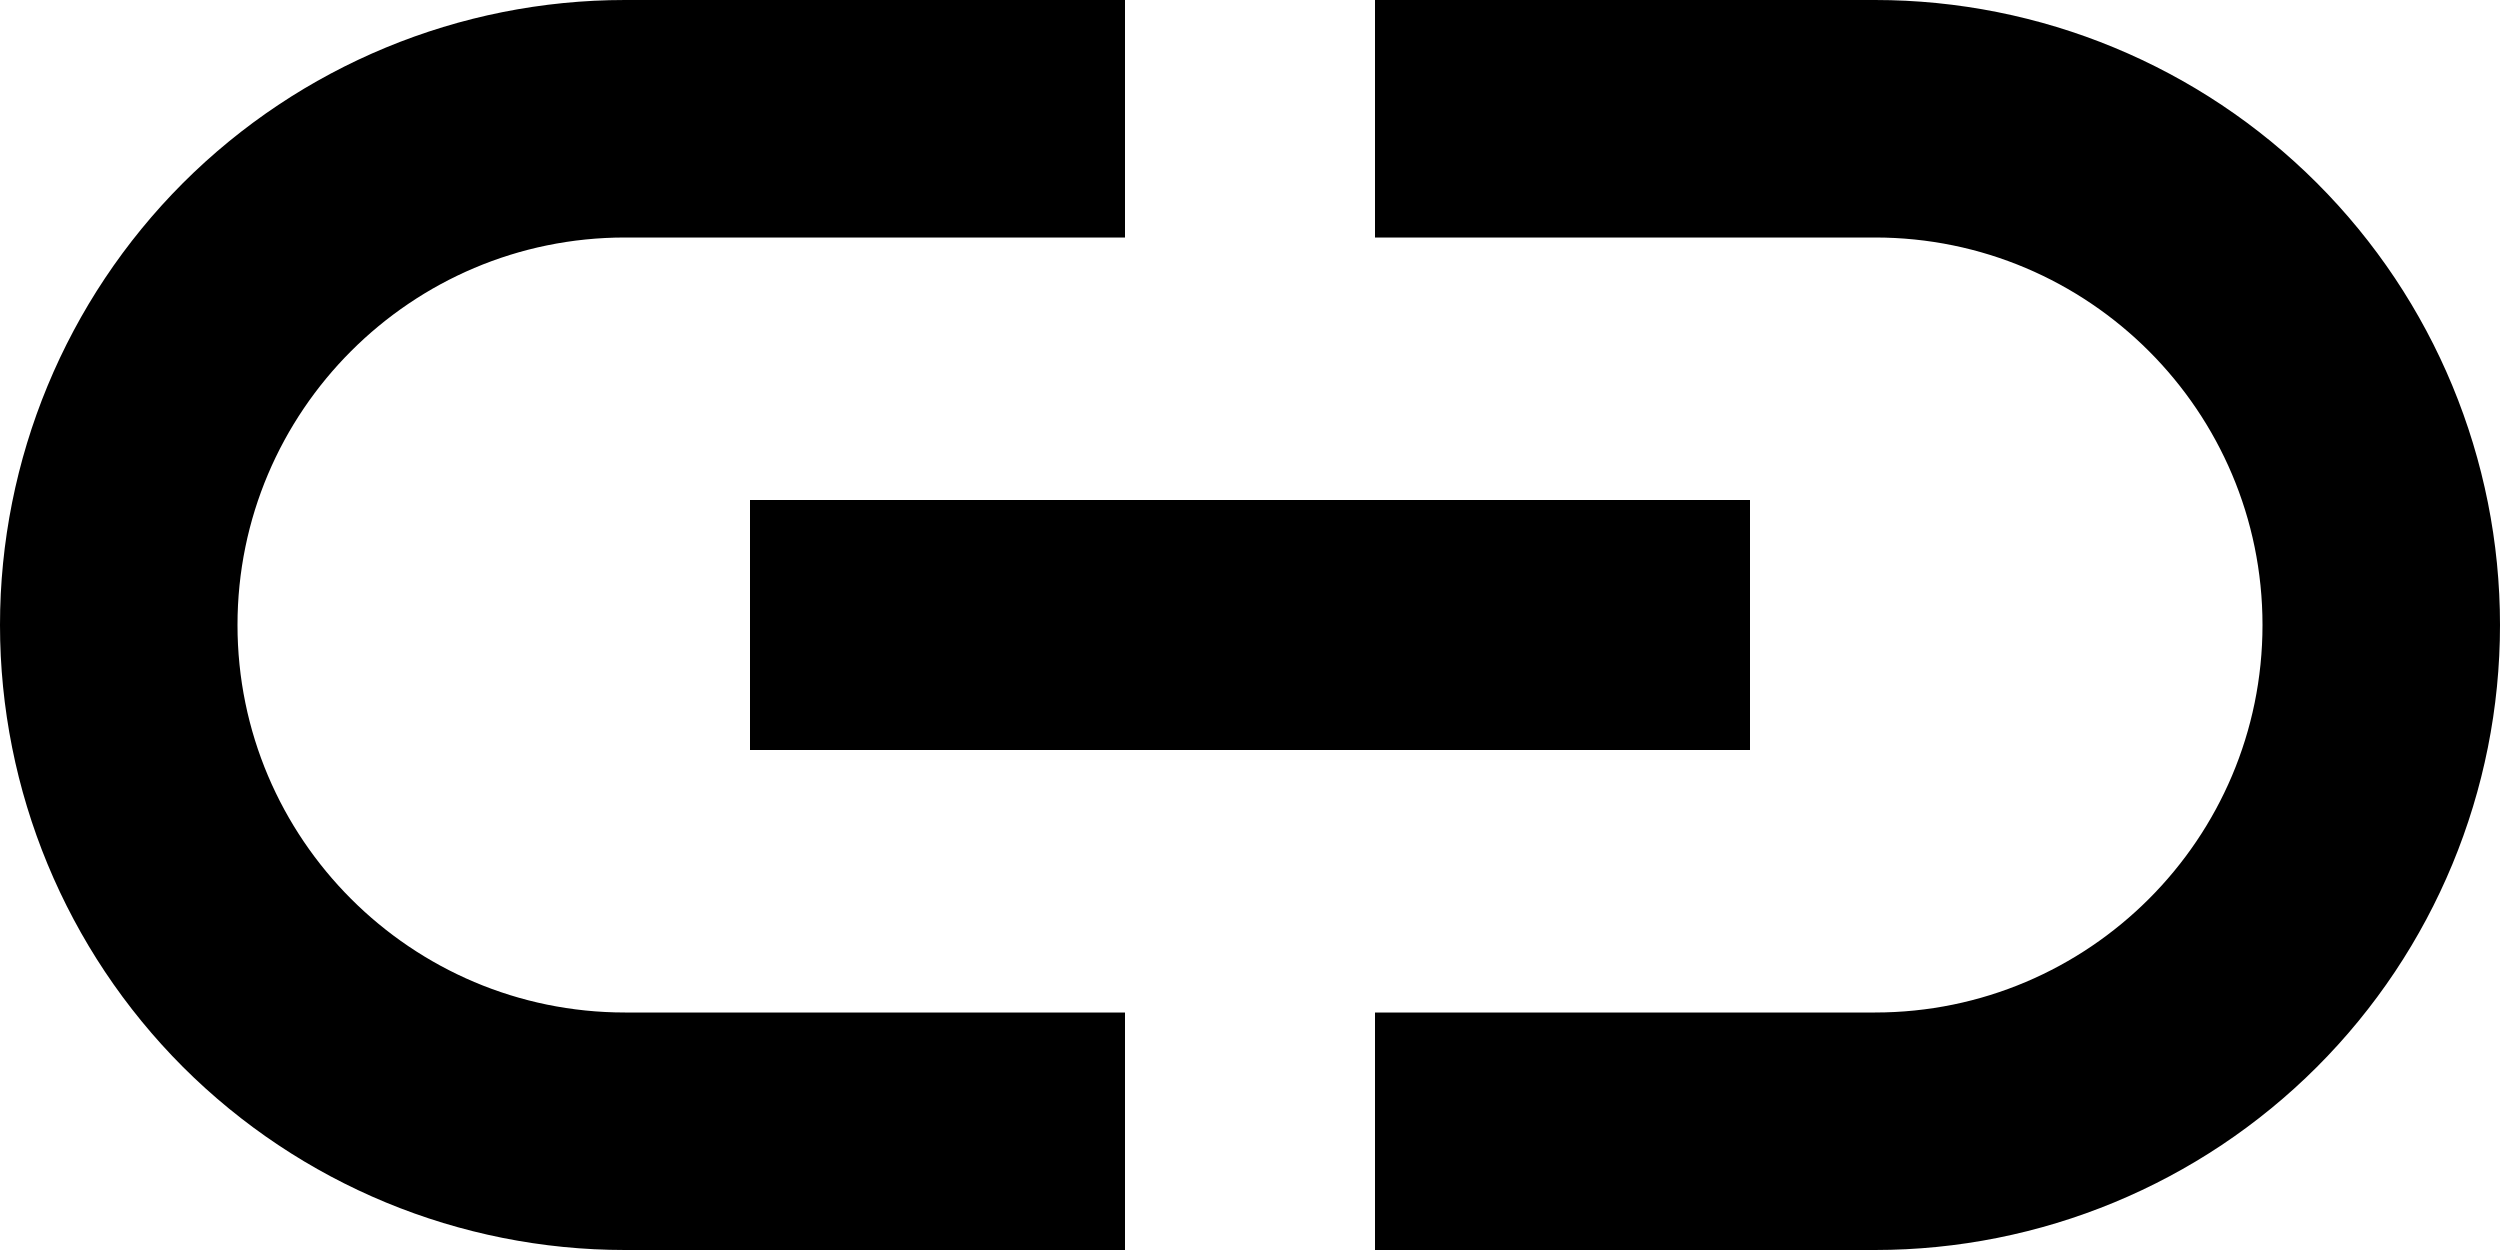
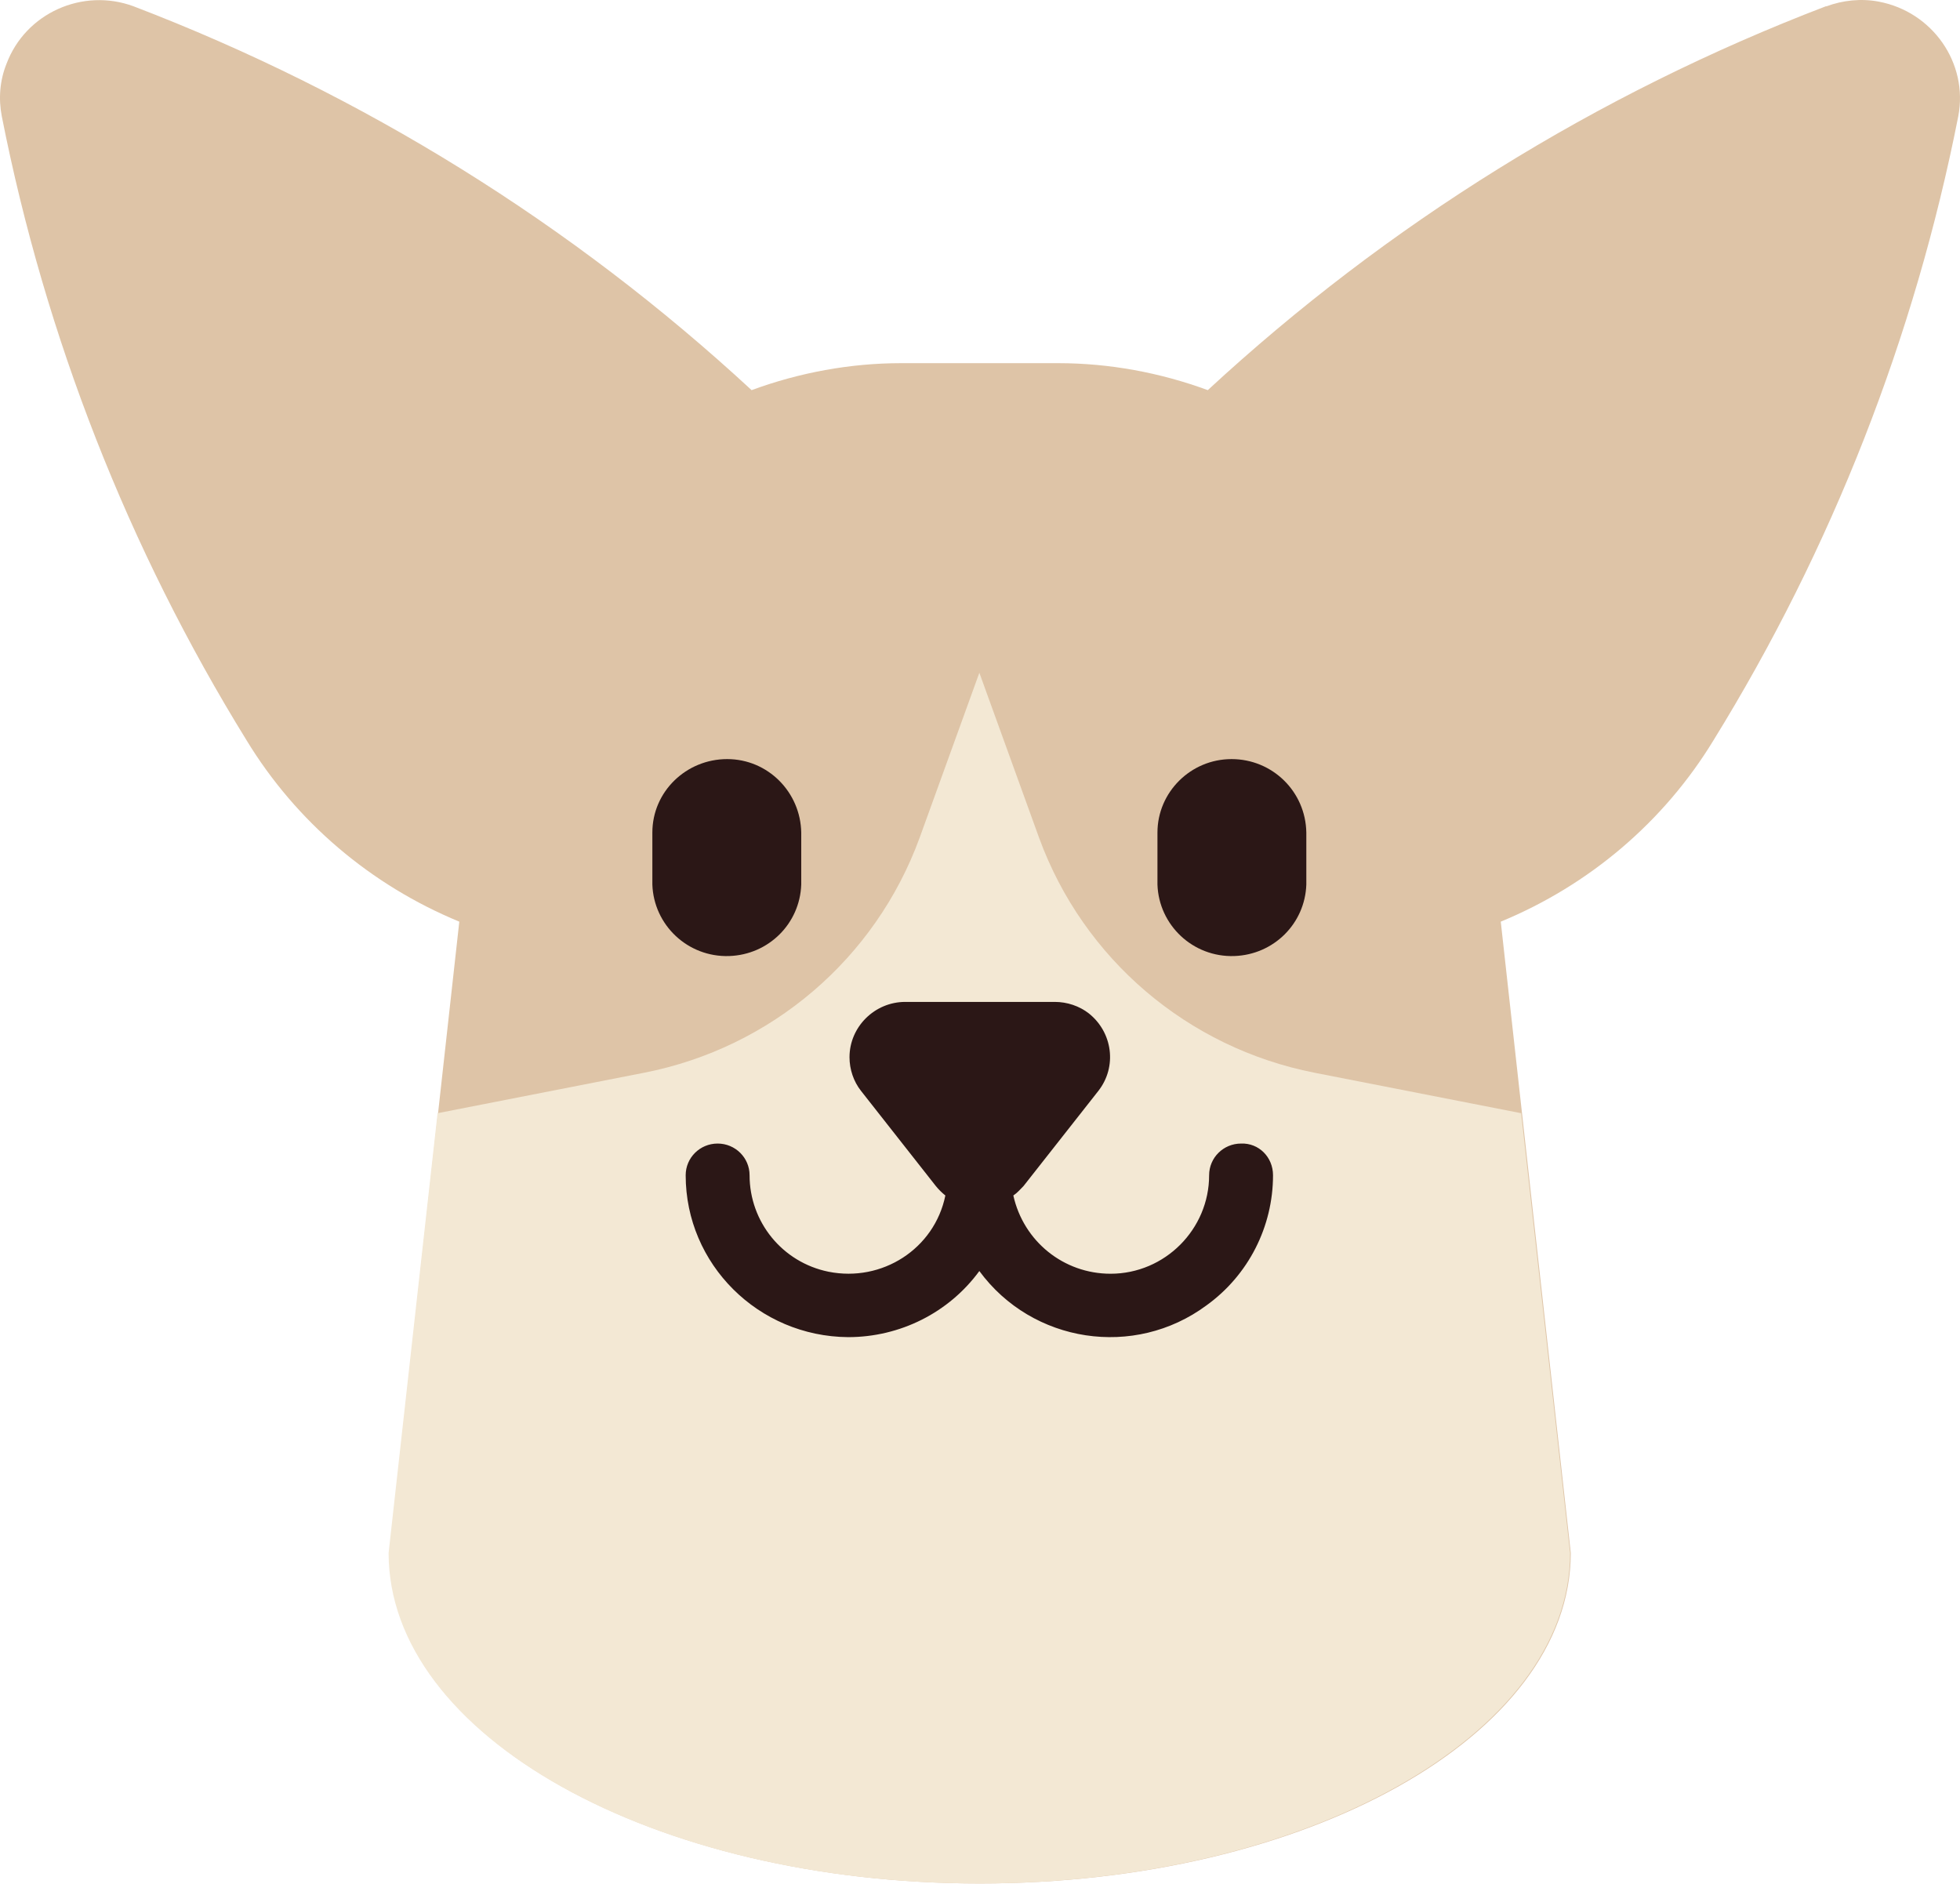
- <svg xmlns="http://www.w3.org/2000/svg" width="20" height="10" viewBox="0 0 20 10" fill="none">
-   <path d="M1.9 5C1.9 3.29 3.29 1.9 5 1.9H9V0H5C3.674 0 2.402 0.527 1.464 1.464C0.527 2.402 0 3.674 0 5C0 6.326 0.527 7.598 1.464 8.536C2.402 9.473 3.674 10 5 10H9V8.1H5C3.29 8.1 1.9 6.71 1.9 5ZM6 6H14V4H6V6ZM15 0H11V1.9H15C16.71 1.9 18.1 3.29 18.1 5C18.1 6.71 16.71 8.1 15 8.1H11V10H15C16.326 10 17.598 9.473 18.535 8.536C19.473 7.598 20 6.326 20 5C20 3.674 19.473 2.402 18.535 1.464C17.598 0.527 16.326 0 15 0Z" fill="black" />
+ <svg xmlns="http://www.w3.org/2000/svg" width="128" height="123" viewBox="0 0 128 123" fill="none">
+   <path d="M119.23 0.414C104.269 6.141 90.595 14.642 78.875 25.478C75.767 24.332 72.437 23.716 69.108 23.716H58.852C55.523 23.716 52.193 24.332 49.085 25.478C37.365 14.642 23.691 6.141 8.73 0.414C5.4 -0.819 1.671 0.855 0.428 4.159C-0.016 5.26 -0.105 6.449 0.117 7.594C2.958 21.998 8.375 35.829 16.099 48.339C19.34 53.669 24.224 57.809 29.995 60.188L25.422 101.416C25.422 113.353 42.692 123 64.002 123C85.312 123 102.582 113.353 102.582 101.416L98.009 60.188C103.78 57.809 108.664 53.669 111.905 48.339C119.63 35.829 125.046 21.998 127.887 7.594C128.553 4.114 126.2 0.767 122.693 0.106C121.539 -0.114 120.34 0.018 119.274 0.414H119.23Z" fill="#DEC4A7" />
+   <path d="M102.537 101.416L99.341 72.697L85.845 70.054C77.543 68.424 70.75 62.61 67.864 54.726L63.958 43.934L60.051 54.726C57.165 62.61 50.373 68.424 42.071 70.054L28.575 72.697L25.378 101.416C25.378 113.353 42.648 123 63.958 123C85.267 123 102.537 113.309 102.537 101.416Z" fill="#F3E8D4" />
+   <path d="M81.05 74.679C79.895 74.679 78.963 75.604 78.963 76.75C78.963 80.273 76.077 83.181 72.526 83.181C69.462 83.181 66.843 81.066 66.177 78.071C66.444 77.895 66.621 77.675 66.843 77.454L71.727 71.244C72.97 69.658 72.659 67.411 71.105 66.178C70.484 65.694 69.684 65.429 68.885 65.429H59.118C57.12 65.429 55.478 67.059 55.478 69.041C55.478 69.834 55.744 70.627 56.233 71.244L61.116 77.454C61.294 77.675 61.516 77.895 61.738 78.071C61.027 81.551 57.609 83.753 54.102 83.048C51.083 82.432 48.952 79.789 48.952 76.75C48.952 75.604 48.019 74.679 46.865 74.679C45.711 74.679 44.779 75.604 44.779 76.75C44.779 82.564 49.529 87.277 55.389 87.321C58.763 87.321 61.96 85.735 63.957 83.004C67.42 87.718 74.079 88.731 78.785 85.251C81.538 83.269 83.136 80.097 83.136 76.75C83.136 75.56 82.204 74.635 81.05 74.679Z" fill="#2B1716" />
+   <path d="M80.428 49.572C77.764 49.572 75.589 51.73 75.589 54.373V57.765C75.677 60.408 77.897 62.522 80.605 62.434C83.18 62.346 85.223 60.32 85.311 57.765V54.373C85.267 51.686 83.092 49.572 80.428 49.572Z" fill="#2B1716" />
+   <path d="M47.487 49.572C44.823 49.572 42.603 51.686 42.603 54.373V57.765C42.692 60.408 44.912 62.522 47.62 62.434C50.195 62.346 52.237 60.32 52.326 57.765V54.373C52.281 51.73 50.15 49.572 47.487 49.572Z" fill="#2B1716" />
</svg>
